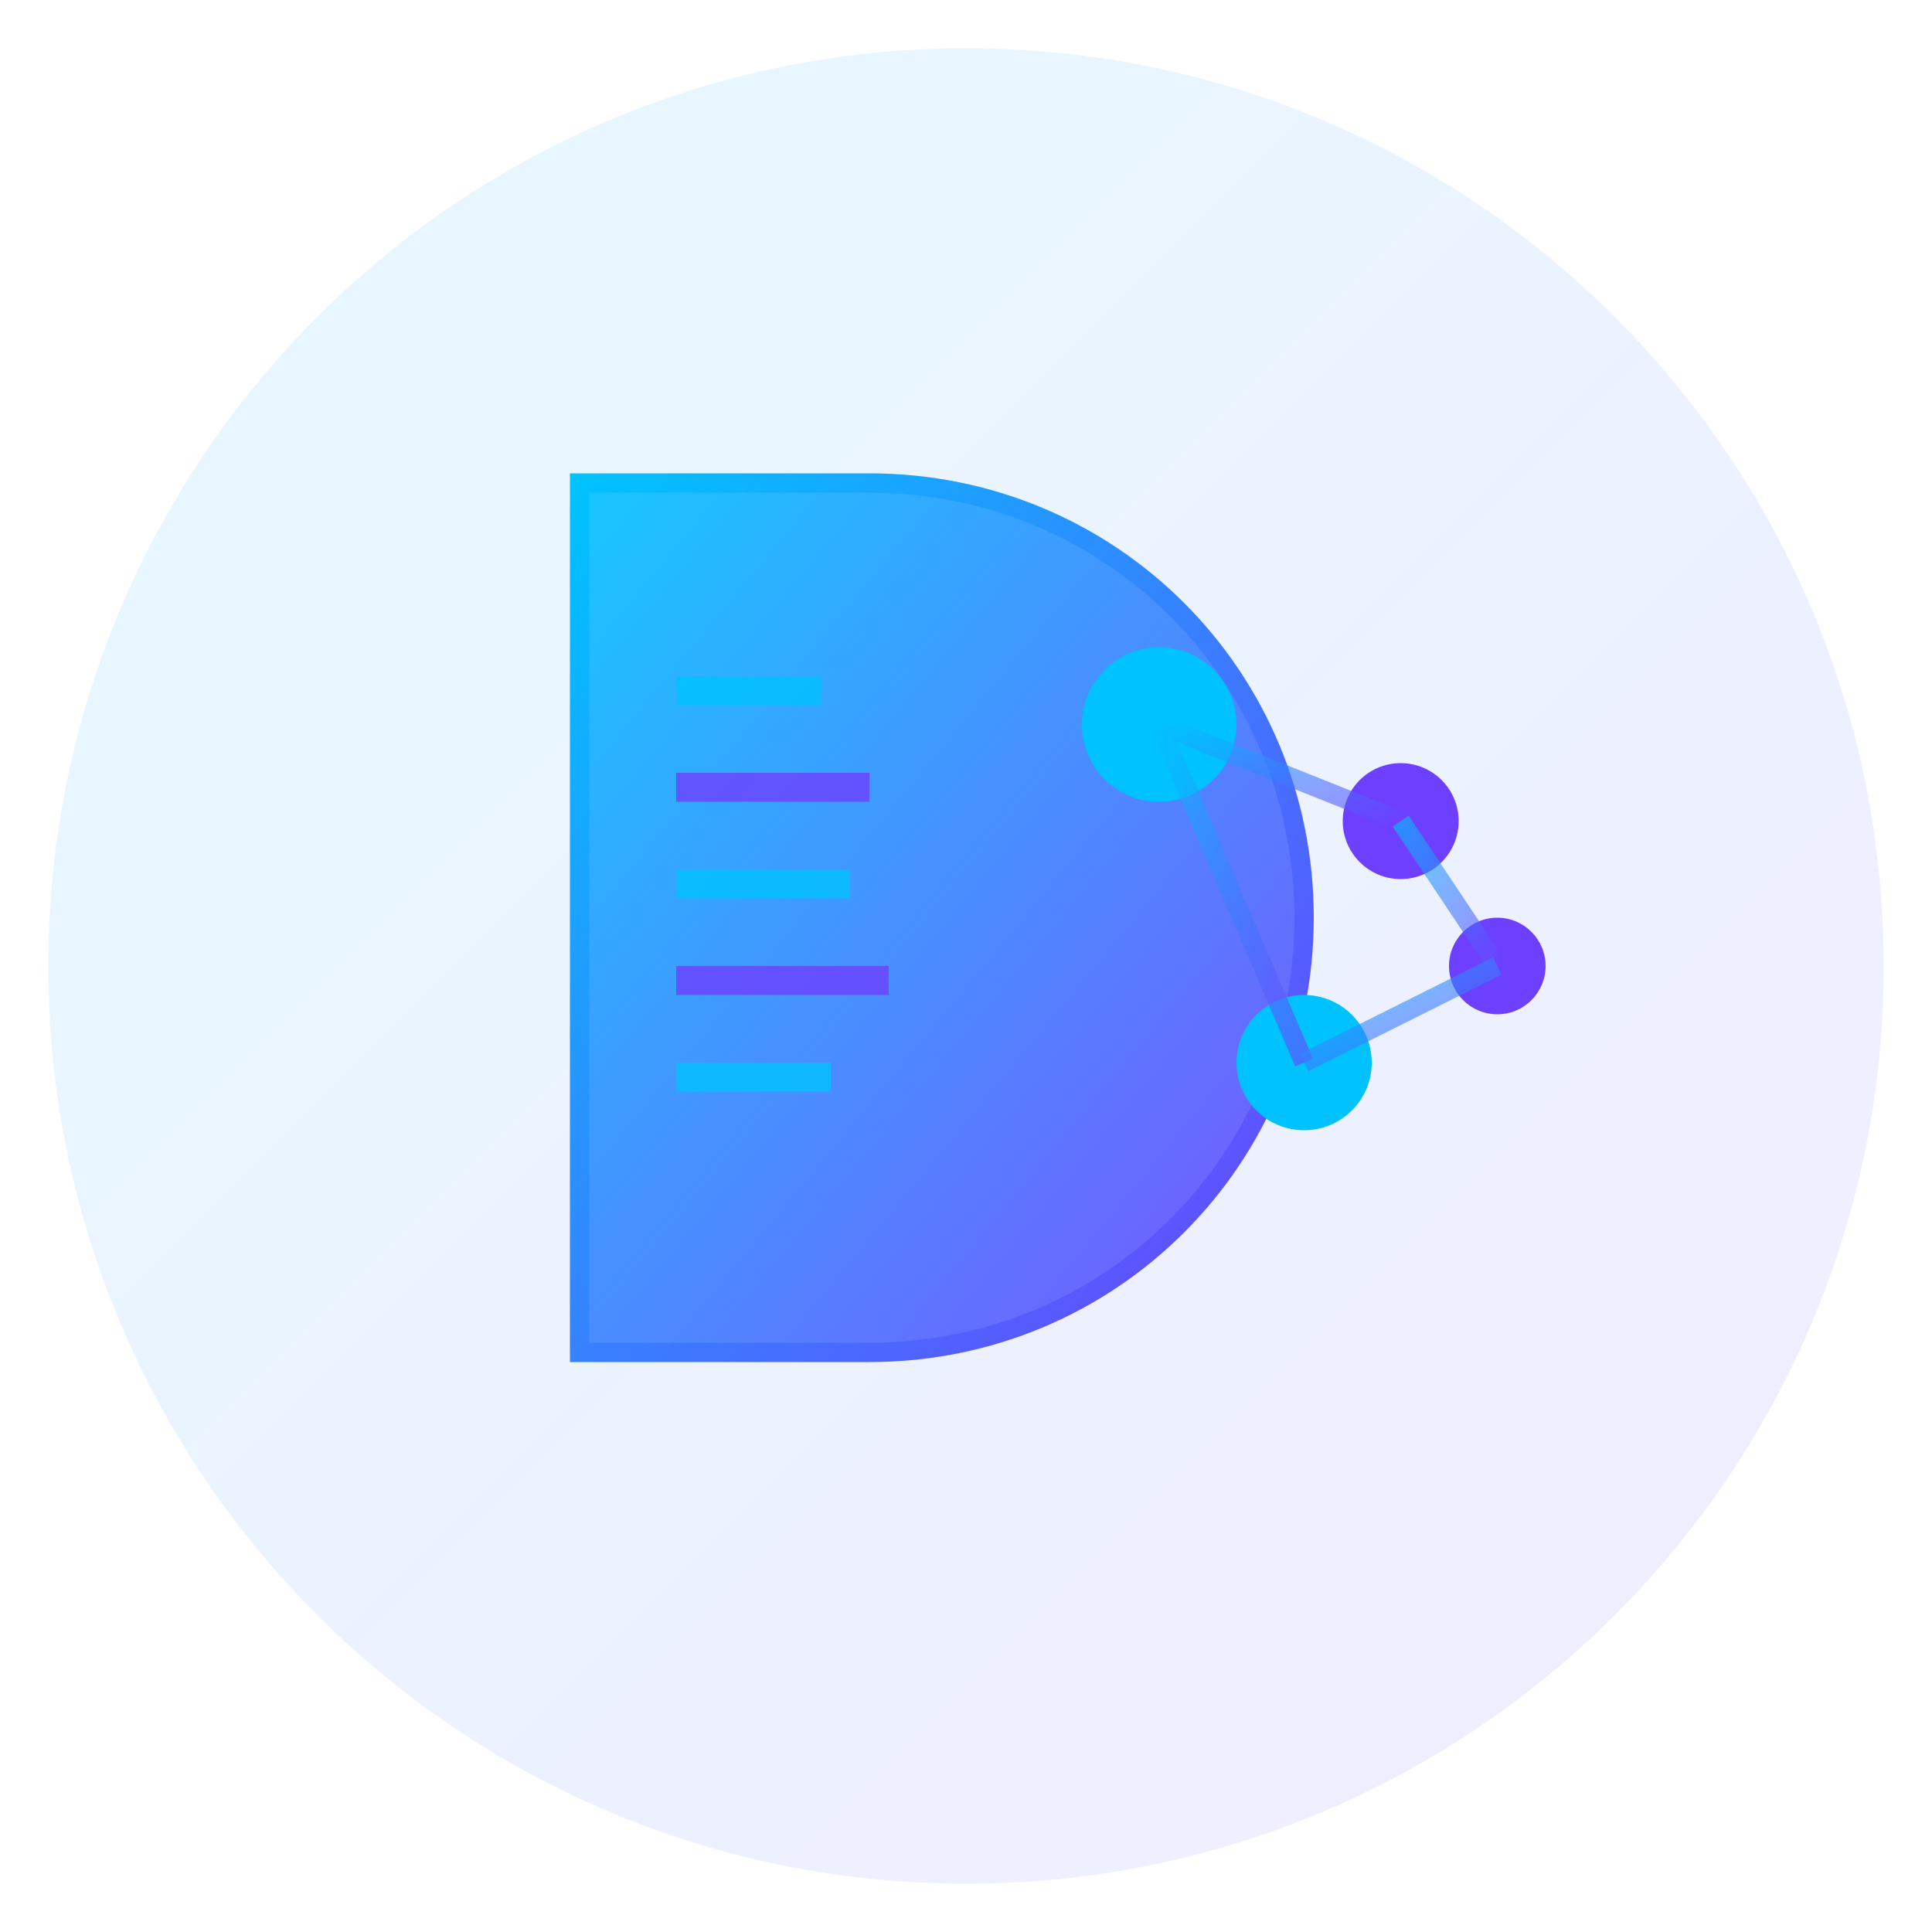
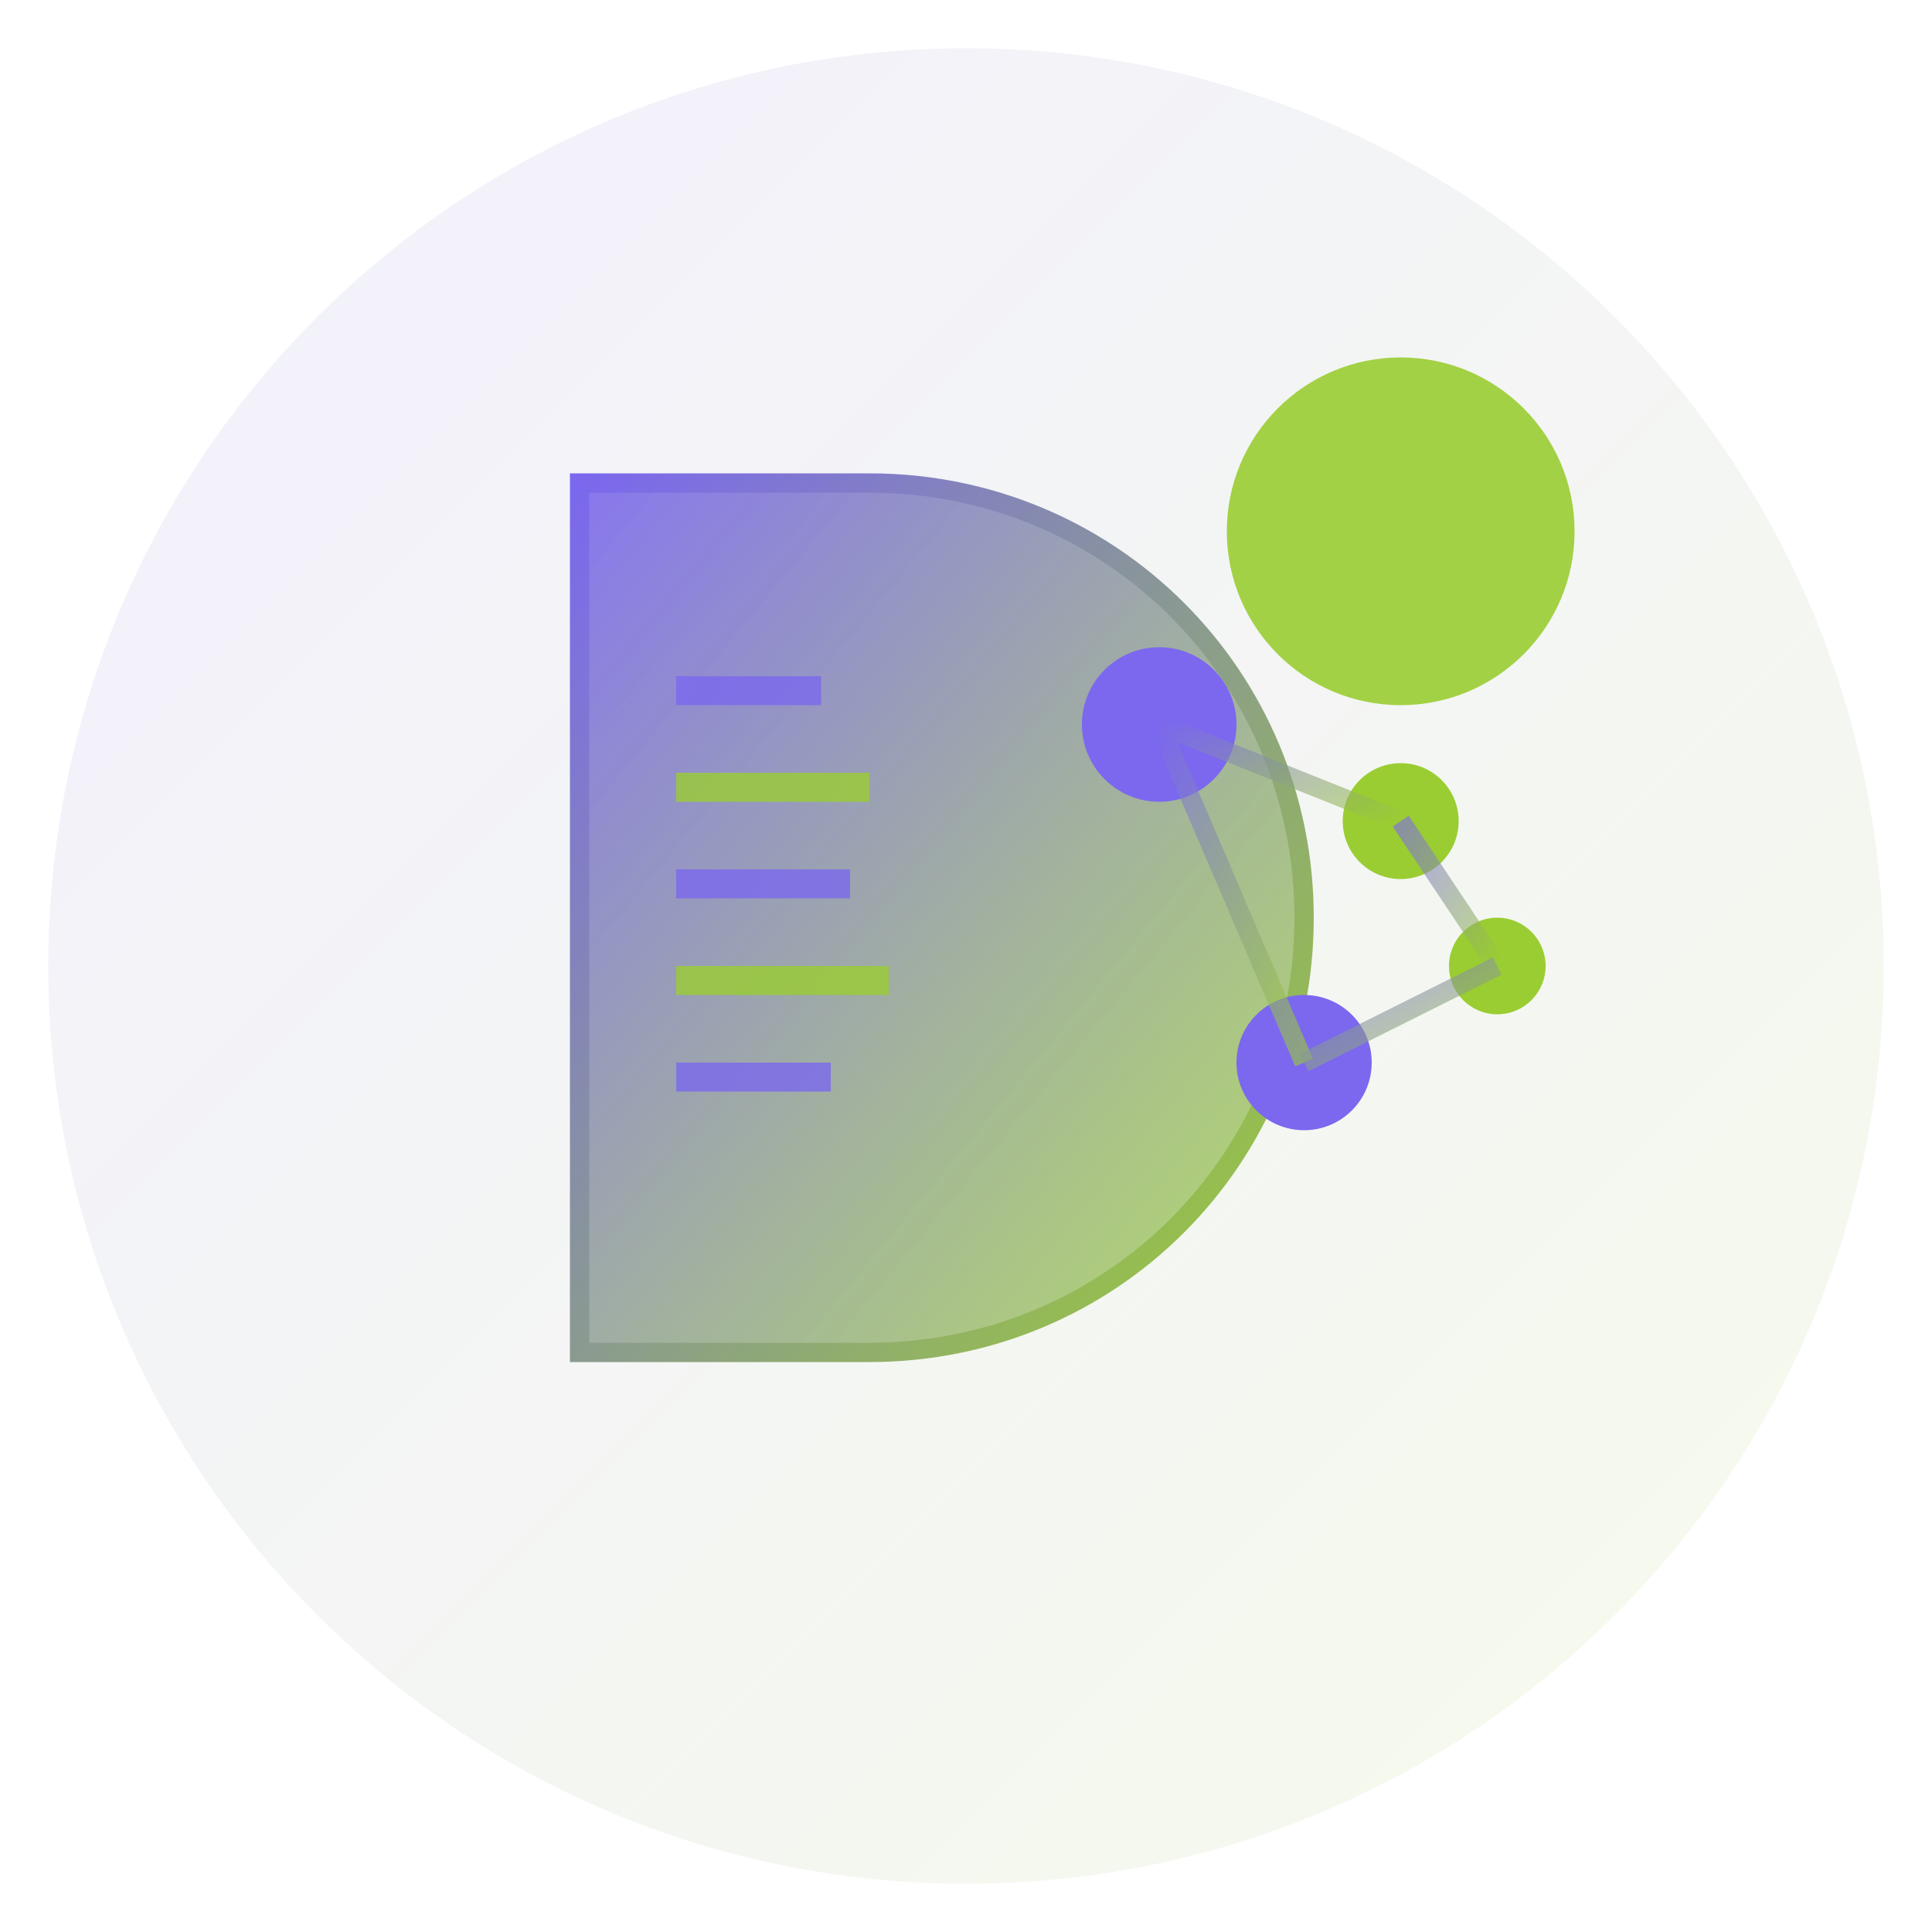
<svg xmlns="http://www.w3.org/2000/svg" width="200" height="200" viewBox="0 0 200 200" fill="none">
  <circle cx="100" cy="100" r="95" fill="url(#gradient1)" opacity="0.1" />
  <path d="M60 60 L60 140 L90 140 C115 140 135 120 135 95 C135 70 115 50 90 50 L60 50 L60 60 Z" fill="url(#gradient2)" stroke="url(#gradient3)" stroke-width="2" />
-   <circle cx="120" cy="75" r="8" fill="#00C2FF" />
-   <circle cx="145" cy="85" r="6" fill="#6D40FF" />
-   <circle cx="135" cy="110" r="7" fill="#00C2FF" />
-   <circle cx="155" cy="100" r="5" fill="#6D40FF" />
+   <circle cx="145" cy="55" r="18" fill="#9ACD32" opacity="0.9" />
+   <circle cx="120" cy="75" r="8" fill="#7B68EE" />
+   <circle cx="145" cy="85" r="6" fill="#9ACD32" />
+   <circle cx="135" cy="110" r="7" fill="#7B68EE" />
+   <circle cx="155" cy="100" r="5" fill="#9ACD32" />
  <line x1="120" y1="75" x2="145" y2="85" stroke="url(#gradient3)" stroke-width="2" opacity="0.6" />
  <line x1="145" y1="85" x2="155" y2="100" stroke="url(#gradient3)" stroke-width="2" opacity="0.6" />
  <line x1="120" y1="75" x2="135" y2="110" stroke="url(#gradient3)" stroke-width="2" opacity="0.6" />
  <line x1="135" y1="110" x2="155" y2="100" stroke="url(#gradient3)" stroke-width="2" opacity="0.6" />
-   <rect x="70" y="70" width="15" height="3" fill="#00C2FF" opacity="0.8" />
-   <rect x="70" y="80" width="20" height="3" fill="#6D40FF" opacity="0.8" />
-   <rect x="70" y="90" width="18" height="3" fill="#00C2FF" opacity="0.8" />
-   <rect x="70" y="100" width="22" height="3" fill="#6D40FF" opacity="0.8" />
-   <rect x="70" y="110" width="16" height="3" fill="#00C2FF" opacity="0.8" />
+   <rect x="70" y="70" width="15" height="3" fill="#7B68EE" opacity="0.8" />
+   <rect x="70" y="80" width="20" height="3" fill="#9ACD32" opacity="0.8" />
+   <rect x="70" y="90" width="18" height="3" fill="#7B68EE" opacity="0.8" />
+   <rect x="70" y="100" width="22" height="3" fill="#9ACD32" opacity="0.8" />
+   <rect x="70" y="110" width="16" height="3" fill="#7B68EE" opacity="0.8" />
  <defs>
    <linearGradient id="gradient1" x1="0%" y1="0%" x2="100%" y2="100%">
-       <stop offset="0%" style="stop-color:#00C2FF;stop-opacity:1" />
-       <stop offset="100%" style="stop-color:#6D40FF;stop-opacity:1" />
+       <stop offset="0%" style="stop-color:#7B68EE;stop-opacity:1" />
+       <stop offset="100%" style="stop-color:#9ACD32;stop-opacity:1" />
    </linearGradient>
    <linearGradient id="gradient2" x1="0%" y1="0%" x2="100%" y2="100%">
-       <stop offset="0%" style="stop-color:#00C2FF;stop-opacity:0.9" />
-       <stop offset="100%" style="stop-color:#6D40FF;stop-opacity:0.9" />
+       <stop offset="0%" style="stop-color:#7B68EE;stop-opacity:0.9" />
+       <stop offset="100%" style="stop-color:#9ACD32;stop-opacity:0.7" />
    </linearGradient>
    <linearGradient id="gradient3" x1="0%" y1="0%" x2="100%" y2="100%">
-       <stop offset="0%" style="stop-color:#00C2FF;stop-opacity:1" />
-       <stop offset="100%" style="stop-color:#6D40FF;stop-opacity:1" />
+       <stop offset="0%" style="stop-color:#7B68EE;stop-opacity:1" />
+       <stop offset="100%" style="stop-color:#9ACD32;stop-opacity:1" />
    </linearGradient>
  </defs>
</svg>
